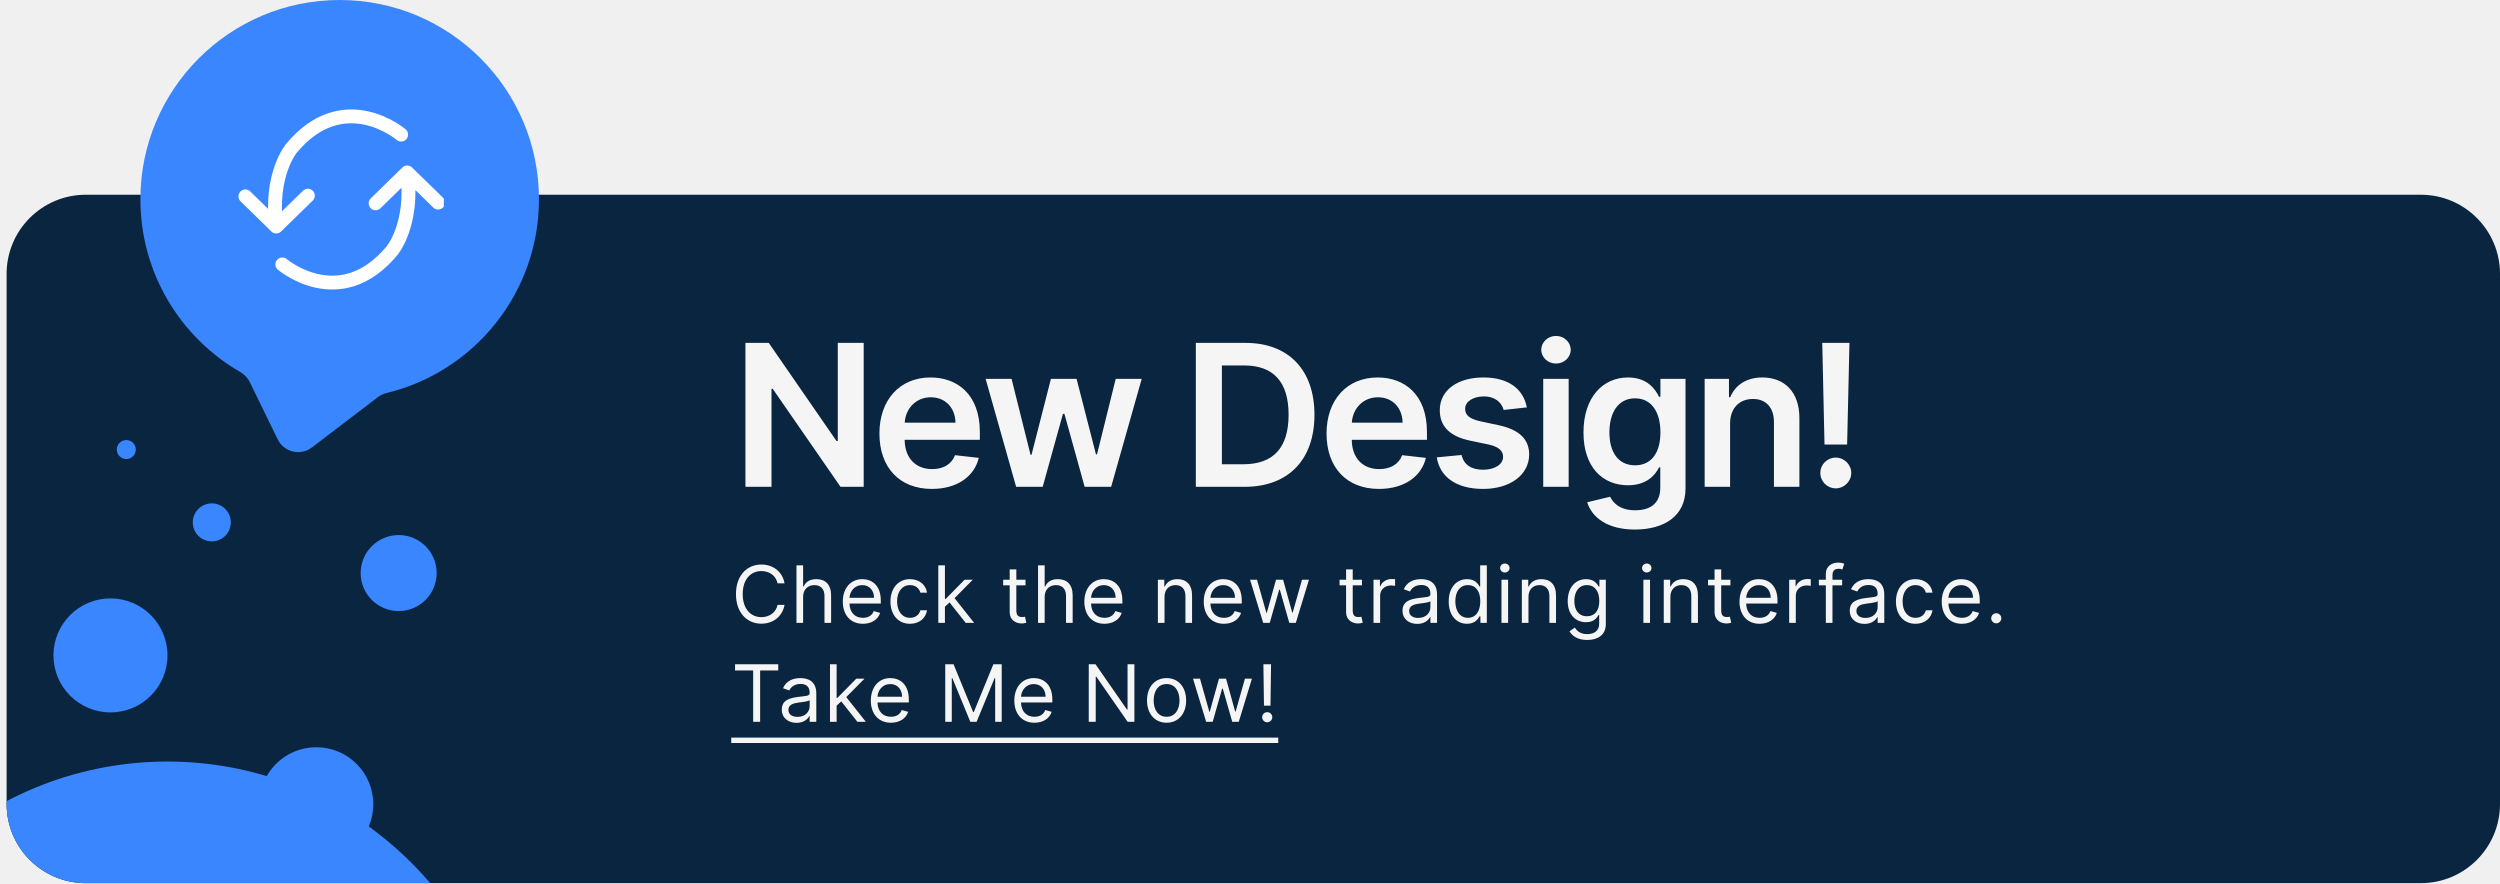
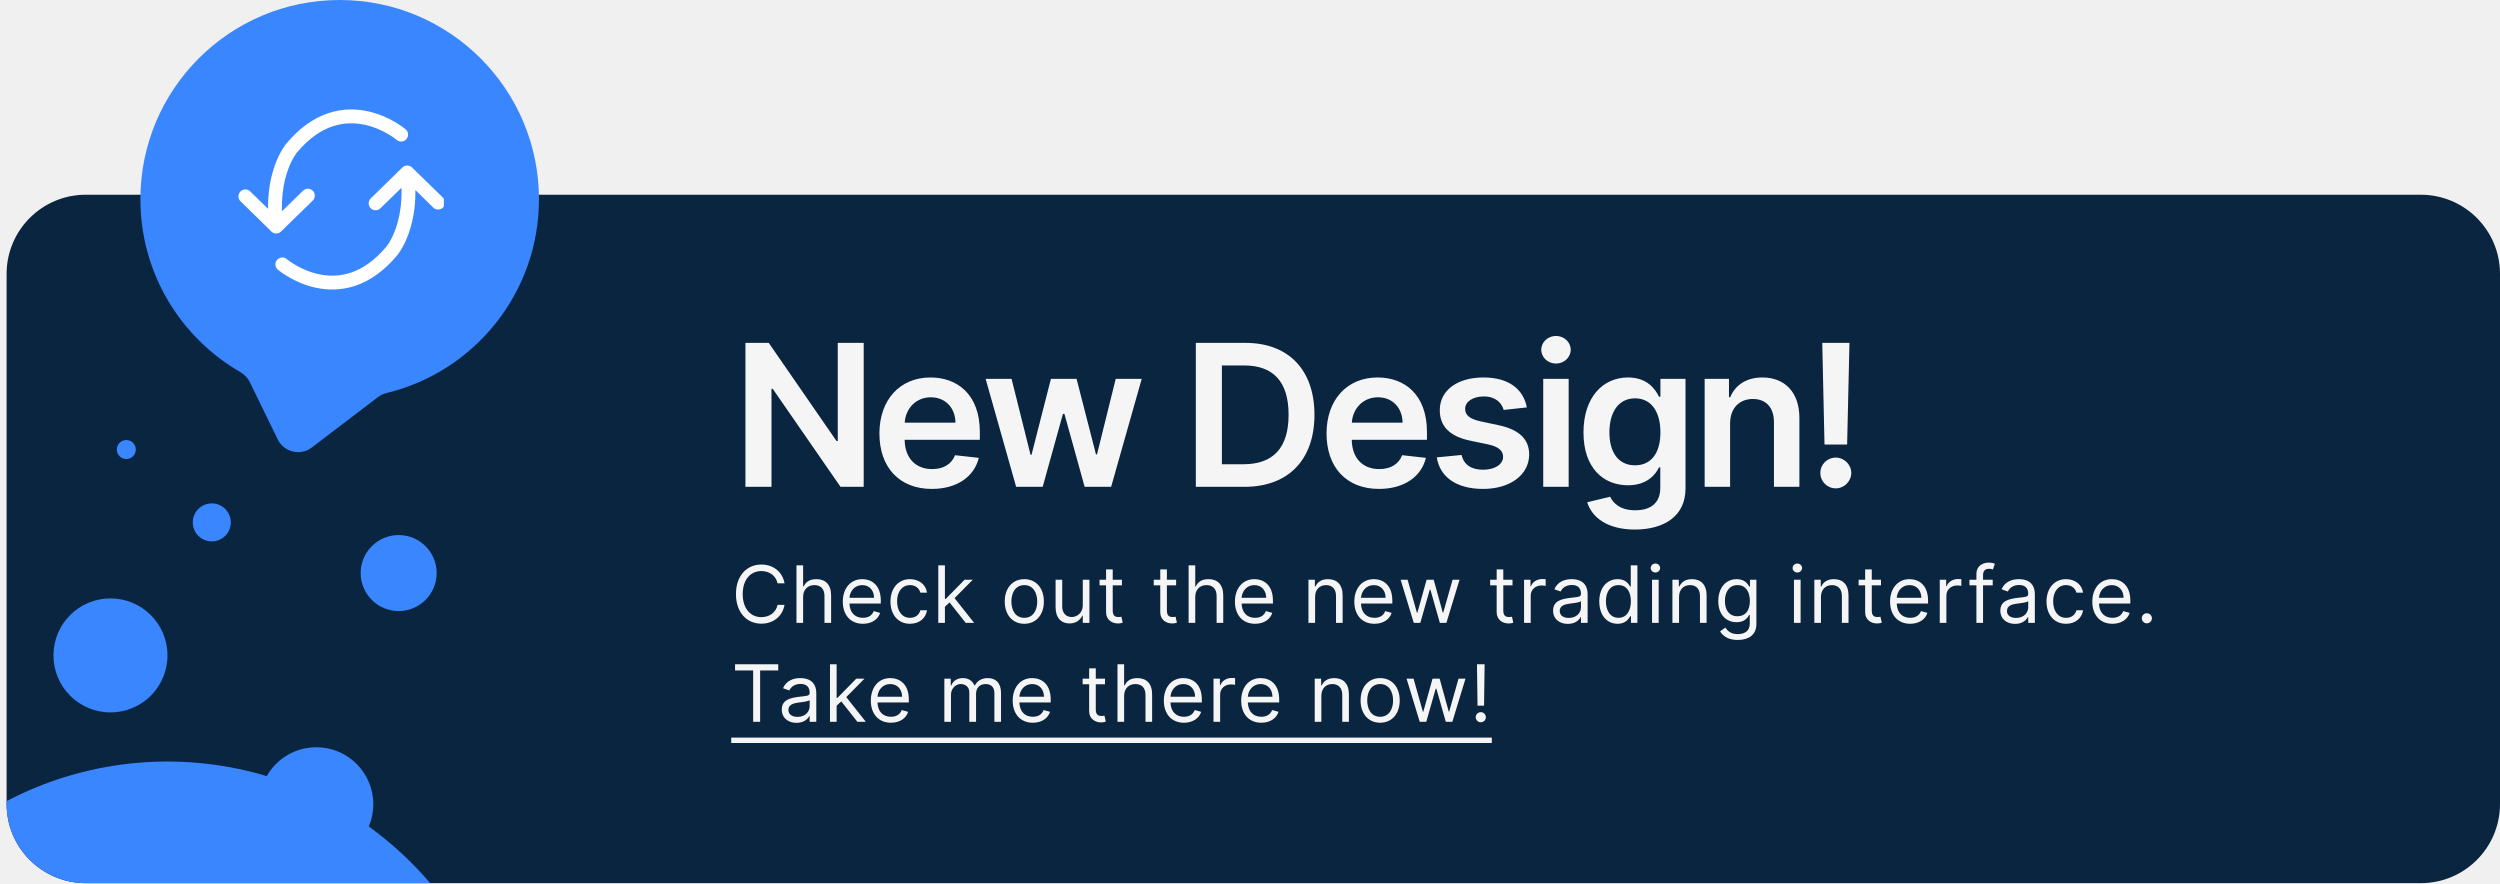
<svg xmlns="http://www.w3.org/2000/svg" width="379" height="134" viewBox="0 0 379 134" fill="none">
  <g clip-path="url(#clip0)">
    <rect x="1" y="29.523" width="378" height="104.362" rx="12" fill="#0A2540" />
    <path d="M130.937 51.983H127.006V66.855H126.814L116.544 51.983H113.007V73.801H116.96V58.939H117.141L127.422 73.801H130.937V51.983ZM141.268 74.12C145.082 74.12 147.702 72.256 148.384 69.412L144.783 69.007C144.261 70.392 142.983 71.116 141.321 71.116C138.828 71.116 137.177 69.475 137.145 66.674H148.544V65.491C148.544 59.749 145.092 57.224 141.065 57.224C136.378 57.224 133.32 60.665 133.32 65.715C133.32 70.85 136.335 74.12 141.268 74.12ZM137.155 64.074C137.273 61.986 138.817 60.228 141.119 60.228C143.334 60.228 144.826 61.848 144.847 64.074H137.155ZM154.046 73.801H158.073L161.141 62.742H161.365L164.433 73.801H168.449L173.083 57.437H169.142L166.308 68.879H166.148L163.208 57.437H159.319L156.379 68.943H156.23L153.353 57.437H149.422L154.046 73.801ZM188.681 73.801C195.329 73.801 199.271 69.689 199.271 62.87C199.271 56.074 195.329 51.983 188.831 51.983H181.288V73.801H188.681ZM185.24 70.381V55.402H188.607C193.039 55.402 195.35 57.874 195.35 62.87C195.35 67.888 193.039 70.381 188.49 70.381H185.24ZM209.05 74.12C212.864 74.12 215.485 72.256 216.167 69.412L212.566 69.007C212.044 70.392 210.765 71.116 209.103 71.116C206.61 71.116 204.959 69.475 204.927 66.674H216.326V65.491C216.326 59.749 212.875 57.224 208.848 57.224C204.16 57.224 201.103 60.665 201.103 65.715C201.103 70.85 204.118 74.12 209.05 74.12ZM204.938 64.074C205.055 61.986 206.6 60.228 208.901 60.228C211.117 60.228 212.608 61.848 212.63 64.074H204.938ZM231.472 61.762C230.94 58.992 228.724 57.224 224.888 57.224C220.947 57.224 218.262 59.163 218.273 62.189C218.262 64.575 219.732 66.152 222.875 66.802L225.666 67.387C227.168 67.718 227.871 68.325 227.871 69.252C227.871 70.37 226.657 71.212 224.824 71.212C223.056 71.212 221.905 70.445 221.575 68.975L217.815 69.337C218.294 72.341 220.819 74.12 224.835 74.12C228.926 74.12 231.813 72 231.824 68.9C231.813 66.567 230.311 65.14 227.221 64.468L224.43 63.872C222.768 63.499 222.108 62.924 222.118 61.975C222.108 60.867 223.333 60.1 224.942 60.1C226.721 60.1 227.658 61.07 227.957 62.146L231.472 61.762ZM233.954 73.801H237.81V57.437H233.954V73.801ZM235.893 55.115C237.118 55.115 238.119 54.177 238.119 53.027C238.119 51.865 237.118 50.928 235.893 50.928C234.657 50.928 233.656 51.865 233.656 53.027C233.656 54.177 234.657 55.115 235.893 55.115ZM247.843 80.278C252.264 80.278 255.524 78.254 255.524 74.067V57.437H251.72V60.143H251.507C250.921 58.961 249.696 57.224 246.809 57.224C243.027 57.224 240.055 60.186 240.055 65.566C240.055 70.903 243.027 73.566 246.799 73.566C249.6 73.566 250.911 72.064 251.507 70.86H251.699V73.961C251.699 76.368 250.101 77.359 247.906 77.359C245.584 77.359 244.561 76.262 244.093 75.303L240.62 76.144C241.323 78.435 243.677 80.278 247.843 80.278ZM247.875 70.541C245.328 70.541 243.986 68.559 243.986 65.544C243.986 62.572 245.307 60.388 247.875 60.388C250.357 60.388 251.72 62.444 251.72 65.544C251.72 68.666 250.335 70.541 247.875 70.541ZM262.283 64.213C262.283 61.848 263.71 60.484 265.745 60.484C267.737 60.484 268.93 61.794 268.93 63.978V73.801H272.787V63.382C272.798 59.461 270.56 57.224 267.183 57.224C264.733 57.224 263.05 58.396 262.304 60.218H262.112V57.437H258.426V73.801H262.283V64.213ZM280.377 51.983H276.254L276.595 67.387H280.025L280.377 51.983ZM278.31 74.035C279.567 74.035 280.643 72.991 280.654 71.691C280.643 70.413 279.567 69.369 278.31 69.369C277.01 69.369 275.956 70.413 275.966 71.691C275.956 72.991 277.01 74.035 278.31 74.035Z" fill="#F5F5F5" />
-     <path d="M118.935 88.429C118.611 86.64 117.179 85.583 115.424 85.583C113.191 85.583 111.571 87.304 111.571 90.066C111.571 92.827 113.191 94.549 115.424 94.549C117.179 94.549 118.611 93.492 118.935 91.702H117.878C117.623 92.912 116.583 93.56 115.424 93.56C113.838 93.56 112.594 92.333 112.594 90.066C112.594 87.799 113.838 86.572 115.424 86.572C116.583 86.572 117.623 87.219 117.878 88.429H118.935ZM121.752 90.492C121.752 89.35 122.481 88.702 123.474 88.702C124.42 88.702 124.991 89.299 124.991 90.338V94.429H125.996V90.27C125.996 88.587 125.102 87.799 123.763 87.799C122.732 87.799 122.144 88.229 121.837 88.907H121.752V85.702H120.746V94.429H121.752V90.492ZM130.821 94.566C132.15 94.566 133.122 93.901 133.429 92.912L132.457 92.64C132.201 93.322 131.609 93.662 130.821 93.662C129.64 93.662 128.826 92.9 128.779 91.498H133.531V91.072C133.531 88.634 132.082 87.799 130.718 87.799C128.946 87.799 127.769 89.197 127.769 91.208C127.769 93.219 128.929 94.566 130.821 94.566ZM128.779 90.628C128.848 89.61 129.568 88.702 130.718 88.702C131.809 88.702 132.508 89.52 132.508 90.628H128.779ZM137.96 94.566C139.409 94.566 140.363 93.679 140.534 92.52H139.528C139.34 93.236 138.744 93.662 137.96 93.662C136.767 93.662 135.999 92.674 135.999 91.157C135.999 89.674 136.784 88.702 137.96 88.702C138.846 88.702 139.374 89.248 139.528 89.844H140.534C140.363 88.617 139.323 87.799 137.943 87.799C136.17 87.799 134.994 89.197 134.994 91.191C134.994 93.151 136.119 94.566 137.96 94.566ZM142.244 94.429H143.249V91.979L143.953 91.327L146.403 94.429H147.681L144.711 90.679L147.477 87.884H146.232L143.369 90.799H143.249V85.702H142.244V94.429ZM155.473 87.884H154.075V86.316H153.069V87.884H152.081V88.736H153.069V92.827C153.069 93.969 153.99 94.515 154.842 94.515C155.217 94.515 155.456 94.447 155.592 94.395L155.387 93.492C155.302 93.509 155.166 93.543 154.944 93.543C154.501 93.543 154.075 93.407 154.075 92.554V88.736H155.473V87.884ZM158.372 90.492C158.372 89.35 159.1 88.702 160.093 88.702C161.039 88.702 161.61 89.299 161.61 90.338V94.429H162.616V90.27C162.616 88.587 161.721 87.799 160.383 87.799C159.352 87.799 158.764 88.229 158.457 88.907H158.372V85.702H157.366V94.429H158.372V90.492ZM167.44 94.566C168.77 94.566 169.741 93.901 170.048 92.912L169.077 92.64C168.821 93.322 168.229 93.662 167.44 93.662C166.26 93.662 165.446 92.9 165.399 91.498H170.15V91.072C170.15 88.634 168.702 87.799 167.338 87.799C165.565 87.799 164.389 89.197 164.389 91.208C164.389 93.219 165.548 94.566 167.44 94.566ZM165.399 90.628C165.467 89.61 166.187 88.702 167.338 88.702C168.429 88.702 169.128 89.52 169.128 90.628H165.399ZM176.541 90.492C176.541 89.35 177.248 88.702 178.211 88.702C179.145 88.702 179.711 89.311 179.711 90.338V94.429H180.717V90.27C180.717 88.6 179.826 87.799 178.501 87.799C177.513 87.799 176.899 88.242 176.592 88.907H176.507V87.884H175.535V94.429H176.541V90.492ZM185.539 94.566C186.869 94.566 187.84 93.901 188.147 92.912L187.176 92.64C186.92 93.322 186.327 93.662 185.539 93.662C184.359 93.662 183.545 92.9 183.498 91.498H188.249V91.072C188.249 88.634 186.801 87.799 185.437 87.799C183.664 87.799 182.488 89.197 182.488 91.208C182.488 93.219 183.647 94.566 185.539 94.566ZM183.498 90.628C183.566 89.61 184.286 88.702 185.437 88.702C186.528 88.702 187.227 89.52 187.227 90.628H183.498ZM191.502 94.429H192.491L193.923 89.401H194.025L195.457 94.429H196.445L198.44 87.884H197.383L195.968 92.878H195.9L194.519 87.884H193.445L192.048 92.895H191.979L190.565 87.884H189.508L191.502 94.429ZM206.471 87.884H205.073V86.316H204.067V87.884H203.079V88.736H204.067V92.827C204.067 93.969 204.988 94.515 205.84 94.515C206.215 94.515 206.454 94.447 206.59 94.395L206.386 93.492C206.3 93.509 206.164 93.543 205.942 93.543C205.499 93.543 205.073 93.407 205.073 92.554V88.736H206.471V87.884ZM208.224 94.429H209.229V90.287C209.229 89.401 209.928 88.753 210.883 88.753C211.151 88.753 211.428 88.804 211.496 88.822V87.799C211.381 87.79 211.117 87.782 210.968 87.782C210.184 87.782 209.502 88.225 209.263 88.873H209.195V87.884H208.224V94.429ZM214.855 94.583C215.997 94.583 216.593 93.969 216.798 93.543H216.849V94.429H217.855V90.117C217.855 88.037 216.269 87.799 215.434 87.799C214.445 87.799 213.32 88.14 212.809 89.333L213.764 89.674C213.985 89.197 214.509 88.685 215.468 88.685C216.393 88.685 216.849 89.175 216.849 90.015V90.049C216.849 90.535 216.355 90.492 215.161 90.645C213.947 90.803 212.622 91.072 212.622 92.572C212.622 93.85 213.61 94.583 214.855 94.583ZM215.008 93.679C214.207 93.679 213.627 93.322 213.627 92.623C213.627 91.856 214.326 91.617 215.11 91.515C215.536 91.463 216.678 91.344 216.849 91.14V92.06C216.849 92.878 216.201 93.679 215.008 93.679ZM222.402 94.566C223.663 94.566 224.089 93.782 224.311 93.424H224.43V94.429H225.402V85.702H224.396V88.924H224.311C224.089 88.583 223.697 87.799 222.419 87.799C220.765 87.799 219.623 89.111 219.623 91.174C219.623 93.253 220.765 94.566 222.402 94.566ZM222.538 93.662C221.277 93.662 220.629 92.554 220.629 91.157C220.629 89.776 221.26 88.702 222.538 88.702C223.765 88.702 224.413 89.691 224.413 91.157C224.413 92.64 223.748 93.662 222.538 93.662ZM227.623 94.429H228.629V87.884H227.623V94.429ZM228.135 86.793C228.527 86.793 228.851 86.486 228.851 86.111C228.851 85.736 228.527 85.429 228.135 85.429C227.743 85.429 227.419 85.736 227.419 86.111C227.419 86.486 227.743 86.793 228.135 86.793ZM231.717 90.492C231.717 89.35 232.424 88.702 233.387 88.702C234.32 88.702 234.887 89.311 234.887 90.338V94.429H235.893V90.27C235.893 88.6 235.002 87.799 233.677 87.799C232.688 87.799 232.075 88.242 231.768 88.907H231.683V87.884H230.711V94.429H231.717V90.492ZM240.613 97.02C242.181 97.02 243.442 96.304 243.442 94.617V87.884H242.47V88.924H242.368C242.147 88.583 241.738 87.799 240.459 87.799C238.806 87.799 237.664 89.111 237.664 91.123C237.664 93.168 238.857 94.327 240.442 94.327C241.72 94.327 242.13 93.577 242.351 93.219H242.436V94.549C242.436 95.64 241.669 96.134 240.613 96.134C239.424 96.134 239.006 95.508 238.738 95.145L237.936 95.708C238.345 96.394 239.151 97.02 240.613 97.02ZM240.578 93.424C239.317 93.424 238.669 92.469 238.669 91.106C238.669 89.776 239.3 88.702 240.578 88.702C241.806 88.702 242.453 89.691 242.453 91.106C242.453 92.554 241.789 93.424 240.578 93.424ZM249.138 94.429H250.144V87.884H249.138V94.429ZM249.649 86.793C250.041 86.793 250.365 86.486 250.365 86.111C250.365 85.736 250.041 85.429 249.649 85.429C249.257 85.429 248.933 85.736 248.933 86.111C248.933 86.486 249.257 86.793 249.649 86.793ZM253.231 90.492C253.231 89.35 253.939 88.702 254.902 88.702C255.835 88.702 256.402 89.311 256.402 90.338V94.429H257.407V90.27C257.407 88.6 256.517 87.799 255.192 87.799C254.203 87.799 253.589 88.242 253.282 88.907H253.197V87.884H252.226V94.429H253.231V90.492ZM262.332 87.884H260.934V86.316H259.928V87.884H258.94V88.736H259.928V92.827C259.928 93.969 260.849 94.515 261.701 94.515C262.076 94.515 262.315 94.447 262.451 94.395L262.247 93.492C262.161 93.509 262.025 93.543 261.803 93.543C261.36 93.543 260.934 93.407 260.934 92.554V88.736H262.332V87.884ZM266.759 94.566C268.088 94.566 269.06 93.901 269.366 92.912L268.395 92.64C268.139 93.322 267.547 93.662 266.759 93.662C265.578 93.662 264.764 92.9 264.717 91.498H269.469V91.072C269.469 88.634 268.02 87.799 266.656 87.799C264.884 87.799 263.707 89.197 263.707 91.208C263.707 93.219 264.866 94.566 266.759 94.566ZM264.717 90.628C264.786 89.61 265.506 88.702 266.656 88.702C267.747 88.702 268.446 89.52 268.446 90.628H264.717ZM271.239 94.429H272.244V90.287C272.244 89.401 272.943 88.753 273.898 88.753C274.166 88.753 274.443 88.804 274.511 88.822V87.799C274.396 87.79 274.132 87.782 273.983 87.782C273.199 87.782 272.517 88.225 272.278 88.873H272.21V87.884H271.239V94.429ZM279.268 87.884H277.802V87.219C277.802 86.572 278.075 86.231 278.74 86.231C279.03 86.231 279.2 86.299 279.302 86.333L279.592 85.463C279.439 85.395 279.132 85.293 278.638 85.293C277.7 85.293 276.797 85.856 276.797 86.981V87.884H275.74V88.736H276.797V94.429H277.802V88.736H279.268V87.884ZM282.656 94.583C283.798 94.583 284.395 93.969 284.6 93.543H284.651V94.429H285.656V90.117C285.656 88.037 284.071 87.799 283.236 87.799C282.247 87.799 281.122 88.14 280.611 89.333L281.566 89.674C281.787 89.197 282.311 88.685 283.27 88.685C284.195 88.685 284.651 89.175 284.651 90.015V90.049C284.651 90.535 284.156 90.492 282.963 90.645C281.749 90.803 280.423 91.072 280.423 92.572C280.423 93.85 281.412 94.583 282.656 94.583ZM282.81 93.679C282.009 93.679 281.429 93.322 281.429 92.623C281.429 91.856 282.128 91.617 282.912 91.515C283.338 91.463 284.48 91.344 284.651 91.14V92.06C284.651 92.878 284.003 93.679 282.81 93.679ZM290.391 94.566C291.84 94.566 292.795 93.679 292.965 92.52H291.959C291.772 93.236 291.175 93.662 290.391 93.662C289.198 93.662 288.431 92.674 288.431 91.157C288.431 89.674 289.215 88.702 290.391 88.702C291.277 88.702 291.806 89.248 291.959 89.844H292.965C292.795 88.617 291.755 87.799 290.374 87.799C288.601 87.799 287.425 89.197 287.425 91.191C287.425 93.151 288.55 94.566 290.391 94.566ZM297.419 94.566C298.749 94.566 299.721 93.901 300.027 92.912L299.056 92.64C298.8 93.322 298.208 93.662 297.419 93.662C296.239 93.662 295.425 92.9 295.378 91.498H300.13V91.072C300.13 88.634 298.681 87.799 297.317 87.799C295.544 87.799 294.368 89.197 294.368 91.208C294.368 93.219 295.527 94.566 297.419 94.566ZM295.378 90.628C295.446 89.61 296.167 88.702 297.317 88.702C298.408 88.702 299.107 89.52 299.107 90.628H295.378ZM302.632 94.498C303.054 94.498 303.4 94.153 303.4 93.731C303.4 93.309 303.054 92.963 302.632 92.963C302.211 92.963 301.865 93.309 301.865 93.731C301.865 94.153 302.211 94.498 302.632 94.498ZM111.435 101.64H114.179V109.429H115.236V101.64H117.98V100.702H111.435V101.64ZM120.751 109.583C121.893 109.583 122.489 108.969 122.694 108.543H122.745V109.429H123.751V105.117C123.751 103.037 122.165 102.799 121.33 102.799C120.342 102.799 119.217 103.14 118.705 104.333L119.66 104.674C119.881 104.196 120.405 103.685 121.364 103.685C122.289 103.685 122.745 104.175 122.745 105.015V105.049C122.745 105.535 122.251 105.492 121.057 105.645C119.843 105.803 118.518 106.071 118.518 107.571C118.518 108.85 119.506 109.583 120.751 109.583ZM120.904 108.679C120.103 108.679 119.523 108.321 119.523 107.623C119.523 106.856 120.222 106.617 121.006 106.515C121.432 106.464 122.575 106.344 122.745 106.14V107.06C122.745 107.878 122.097 108.679 120.904 108.679ZM125.826 109.429H126.832V106.979L127.535 106.327L129.985 109.429H131.264L128.294 105.679L131.059 102.884H129.815L126.951 105.799H126.832V100.702H125.826V109.429ZM135.068 109.566C136.398 109.566 137.37 108.901 137.676 107.912L136.705 107.64C136.449 108.321 135.857 108.662 135.068 108.662C133.888 108.662 133.074 107.9 133.027 106.498H137.779V106.071C137.779 103.634 136.33 102.799 134.966 102.799C133.193 102.799 132.017 104.196 132.017 106.208C132.017 108.219 133.176 109.566 135.068 109.566ZM133.027 105.628C133.095 104.61 133.816 103.702 134.966 103.702C136.057 103.702 136.756 104.52 136.756 105.628H133.027ZM143.3 100.702V109.429H144.288V102.799H144.374L147.101 109.429H148.055L150.783 102.799H150.868V109.429H151.857V100.702H150.595L147.629 107.946H147.527L144.561 100.702H143.3ZM156.824 109.566C158.153 109.566 159.125 108.901 159.431 107.912L158.46 107.64C158.204 108.321 157.612 108.662 156.824 108.662C155.643 108.662 154.829 107.9 154.782 106.498H159.534V106.071C159.534 103.634 158.085 102.799 156.721 102.799C154.949 102.799 153.772 104.196 153.772 106.208C153.772 108.219 154.931 109.566 156.824 109.566ZM154.782 105.628C154.851 104.61 155.571 103.702 156.721 103.702C157.812 103.702 158.511 104.52 158.511 105.628H154.782ZM171.975 100.702H170.936V107.571H170.85L166.078 100.702H165.055V109.429H166.112V102.577H166.197L170.953 109.429H171.975V100.702ZM176.853 109.566C178.626 109.566 179.819 108.219 179.819 106.191C179.819 104.145 178.626 102.799 176.853 102.799C175.08 102.799 173.887 104.145 173.887 106.191C173.887 108.219 175.08 109.566 176.853 109.566ZM176.853 108.662C175.506 108.662 174.893 107.503 174.893 106.191C174.893 104.878 175.506 103.702 176.853 103.702C178.199 103.702 178.813 104.878 178.813 106.191C178.813 107.503 178.199 108.662 176.853 108.662ZM182.854 109.429H183.843L185.275 104.401H185.377L186.809 109.429H187.797L189.792 102.884H188.735L187.32 107.878H187.252L185.871 102.884H184.797L183.4 107.895H183.331L181.917 102.884H180.86L182.854 109.429ZM192.691 100.702H191.532L191.617 106.975H192.606L192.691 100.702ZM192.111 109.498C192.533 109.498 192.878 109.152 192.878 108.731C192.878 108.309 192.533 107.964 192.111 107.964C191.689 107.964 191.344 108.309 191.344 108.731C191.344 109.152 191.689 109.498 192.111 109.498Z" fill="#F5F5F5" />
-     <path d="M110.855 111.816H193.782V112.634H110.855V111.816Z" fill="#F5F5F5" />
+     <path d="M118.935 88.429C118.611 86.64 117.179 85.583 115.424 85.583C113.191 85.583 111.571 87.304 111.571 90.066C111.571 92.827 113.191 94.549 115.424 94.549C117.179 94.549 118.611 93.492 118.935 91.702H117.878C117.623 92.912 116.583 93.56 115.424 93.56C113.838 93.56 112.594 92.333 112.594 90.066C112.594 87.799 113.838 86.572 115.424 86.572C116.583 86.572 117.623 87.219 117.878 88.429H118.935ZM121.752 90.492C121.752 89.35 122.481 88.702 123.474 88.702C124.42 88.702 124.991 89.299 124.991 90.338V94.429H125.996V90.27C125.996 88.587 125.102 87.799 123.763 87.799C122.732 87.799 122.144 88.229 121.837 88.907H121.752V85.702H120.746V94.429H121.752V90.492ZM130.821 94.566C132.15 94.566 133.122 93.901 133.429 92.912L132.457 92.64C132.201 93.322 131.609 93.662 130.821 93.662C129.64 93.662 128.826 92.9 128.779 91.498H133.531V91.072C133.531 88.634 132.082 87.799 130.718 87.799C128.946 87.799 127.769 89.197 127.769 91.208C127.769 93.219 128.929 94.566 130.821 94.566ZM128.779 90.628C128.848 89.61 129.568 88.702 130.718 88.702C131.809 88.702 132.508 89.52 132.508 90.628H128.779ZM137.96 94.566C139.409 94.566 140.363 93.679 140.534 92.52H139.528C139.34 93.236 138.744 93.662 137.96 93.662C136.767 93.662 135.999 92.674 135.999 91.157C135.999 89.674 136.784 88.702 137.96 88.702C138.846 88.702 139.374 89.248 139.528 89.844H140.534C140.363 88.617 139.323 87.799 137.943 87.799C136.17 87.799 134.994 89.197 134.994 91.191C134.994 93.151 136.119 94.566 137.96 94.566ZM142.244 94.429H143.249V91.979L143.953 91.327L146.403 94.429H147.681L144.711 90.679L147.477 87.884H146.232L143.369 90.799H143.249V85.702H142.244V94.429ZM155.285 94.566C157.058 94.566 158.251 93.219 158.251 91.191C158.251 89.145 157.058 87.799 155.285 87.799C153.512 87.799 152.319 89.145 152.319 91.191C152.319 93.219 153.512 94.566 155.285 94.566ZM155.285 93.662C153.939 93.662 153.325 92.503 153.325 91.191C153.325 89.878 153.939 88.702 155.285 88.702C156.632 88.702 157.245 89.878 157.245 91.191C157.245 92.503 156.632 93.662 155.285 93.662ZM164.151 91.753C164.151 92.981 163.214 93.543 162.464 93.543C161.629 93.543 161.032 92.929 161.032 91.975V87.884H160.026V92.043C160.026 93.713 160.913 94.515 162.14 94.515C163.129 94.515 163.776 93.986 164.083 93.322H164.151V94.429H165.157V87.884H164.151V91.753ZM170.085 87.884H168.688V86.316H167.682V87.884H166.693V88.736H167.682V92.827C167.682 93.969 168.603 94.515 169.455 94.515C169.83 94.515 170.068 94.447 170.205 94.395L170 93.492C169.915 93.509 169.779 93.543 169.557 93.543C169.114 93.543 168.688 93.407 168.688 92.554V88.736H170.085V87.884ZM178.3 87.884H176.902V86.316H175.896V87.884H174.908V88.736H175.896V92.827C175.896 93.969 176.817 94.515 177.669 94.515C178.044 94.515 178.283 94.447 178.419 94.395L178.215 93.492C178.129 93.509 177.993 93.543 177.771 93.543C177.328 93.543 176.902 93.407 176.902 92.554V88.736H178.3V87.884ZM181.199 90.492C181.199 89.35 181.928 88.702 182.921 88.702C183.867 88.702 184.438 89.299 184.438 90.338V94.429H185.443V90.27C185.443 88.587 184.548 87.799 183.21 87.799C182.179 87.799 181.591 88.229 181.284 88.907H181.199V85.702H180.193V94.429H181.199V90.492ZM190.267 94.566C191.597 94.566 192.569 93.901 192.875 92.912L191.904 92.64C191.648 93.322 191.056 93.662 190.267 93.662C189.087 93.662 188.273 92.9 188.226 91.498H192.978V91.072C192.978 88.634 191.529 87.799 190.165 87.799C188.392 87.799 187.216 89.197 187.216 91.208C187.216 93.219 188.375 94.566 190.267 94.566ZM188.226 90.628C188.294 89.61 189.015 88.702 190.165 88.702C191.256 88.702 191.955 89.52 191.955 90.628H188.226ZM199.368 90.492C199.368 89.35 200.076 88.702 201.039 88.702C201.972 88.702 202.539 89.311 202.539 90.338V94.429H203.544V90.27C203.544 88.6 202.654 87.799 201.328 87.799C200.34 87.799 199.726 88.242 199.419 88.907H199.334V87.884H198.362V94.429H199.368V90.492ZM208.366 94.566C209.696 94.566 210.667 93.901 210.974 92.912L210.003 92.64C209.747 93.322 209.155 93.662 208.366 93.662C207.186 93.662 206.372 92.9 206.325 91.498H211.077V91.072C211.077 88.634 209.628 87.799 208.264 87.799C206.491 87.799 205.315 89.197 205.315 91.208C205.315 93.219 206.474 94.566 208.366 94.566ZM206.325 90.628C206.393 89.61 207.113 88.702 208.264 88.702C209.355 88.702 210.054 89.52 210.054 90.628H206.325ZM214.329 94.429H215.318L216.75 89.401H216.852L218.284 94.429H219.273L221.267 87.884H220.21L218.795 92.878H218.727L217.346 87.884H216.273L214.875 92.895H214.807L213.392 87.884H212.335L214.329 94.429ZM229.298 87.884H227.9V86.316H226.895V87.884H225.906V88.736H226.895V92.827C226.895 93.969 227.815 94.515 228.667 94.515C229.042 94.515 229.281 94.447 229.417 94.395L229.213 93.492C229.128 93.509 228.991 93.543 228.77 93.543C228.326 93.543 227.9 93.407 227.9 92.554V88.736H229.298V87.884ZM231.051 94.429H232.056V90.287C232.056 89.401 232.755 88.753 233.71 88.753C233.978 88.753 234.255 88.804 234.323 88.822V87.799C234.208 87.79 233.944 87.782 233.795 87.782C233.011 87.782 232.329 88.225 232.091 88.873H232.022V87.884H231.051V94.429ZM237.682 94.583C238.824 94.583 239.42 93.969 239.625 93.543H239.676V94.429H240.682V90.117C240.682 88.037 239.097 87.799 238.261 87.799C237.273 87.799 236.148 88.14 235.636 89.333L236.591 89.674C236.812 89.197 237.337 88.685 238.295 88.685C239.22 88.685 239.676 89.175 239.676 90.015V90.049C239.676 90.535 239.182 90.492 237.989 90.645C236.774 90.803 235.449 91.072 235.449 92.572C235.449 93.85 236.437 94.583 237.682 94.583ZM237.835 93.679C237.034 93.679 236.454 93.322 236.454 92.623C236.454 91.856 237.153 91.617 237.937 91.515C238.364 91.463 239.506 91.344 239.676 91.14V92.06C239.676 92.878 239.028 93.679 237.835 93.679ZM245.229 94.566C246.49 94.566 246.916 93.782 247.138 93.424H247.257V94.429H248.229V85.702H247.223V88.924H247.138C246.916 88.583 246.524 87.799 245.246 87.799C243.593 87.799 242.451 89.111 242.451 91.174C242.451 93.253 243.593 94.566 245.229 94.566ZM245.365 93.662C244.104 93.662 243.456 92.554 243.456 91.157C243.456 89.776 244.087 88.702 245.365 88.702C246.593 88.702 247.24 89.691 247.24 91.157C247.24 92.64 246.576 93.662 245.365 93.662ZM250.45 94.429H251.456V87.884H250.45V94.429ZM250.962 86.793C251.354 86.793 251.678 86.486 251.678 86.111C251.678 85.736 251.354 85.429 250.962 85.429C250.57 85.429 250.246 85.736 250.246 86.111C250.246 86.486 250.57 86.793 250.962 86.793ZM254.544 90.492C254.544 89.35 255.251 88.702 256.214 88.702C257.147 88.702 257.714 89.311 257.714 90.338V94.429H258.72V90.27C258.72 88.6 257.829 87.799 256.504 87.799C255.515 87.799 254.902 88.242 254.595 88.907H254.51V87.884H253.538V94.429H254.544V90.492ZM263.44 97.02C265.008 97.02 266.269 96.304 266.269 94.617V87.884H265.298V88.924H265.195C264.974 88.583 264.565 87.799 263.286 87.799C261.633 87.799 260.491 89.111 260.491 91.123C260.491 93.168 261.684 94.327 263.269 94.327C264.548 94.327 264.957 93.577 265.178 93.219H265.264V94.549C265.264 95.64 264.497 96.134 263.44 96.134C262.251 96.134 261.833 95.508 261.565 95.145L260.764 95.708C261.173 96.394 261.978 97.02 263.44 97.02ZM263.406 93.424C262.144 93.424 261.497 92.469 261.497 91.106C261.497 89.776 262.127 88.702 263.406 88.702C264.633 88.702 265.281 89.691 265.281 91.106C265.281 92.554 264.616 93.424 263.406 93.424ZM271.965 94.429H272.971V87.884H271.965V94.429ZM272.477 86.793C272.869 86.793 273.192 86.486 273.192 86.111C273.192 85.736 272.869 85.429 272.477 85.429C272.084 85.429 271.761 85.736 271.761 86.111C271.761 86.486 272.084 86.793 272.477 86.793ZM276.058 90.492C276.058 89.35 276.766 88.702 277.729 88.702C278.662 88.702 279.229 89.311 279.229 90.338V94.429H280.235V90.27C280.235 88.6 279.344 87.799 278.019 87.799C277.03 87.799 276.416 88.242 276.11 88.907H276.024V87.884H275.053V94.429H276.058V90.492ZM285.159 87.884H283.761V86.316H282.756V87.884H281.767V88.736H282.756V92.827C282.756 93.969 283.676 94.515 284.528 94.515C284.903 94.515 285.142 94.447 285.278 94.395L285.074 93.492C284.988 93.509 284.852 93.543 284.631 93.543C284.187 93.543 283.761 93.407 283.761 92.554V88.736H285.159V87.884ZM289.586 94.566C290.915 94.566 291.887 93.901 292.194 92.912L291.222 92.64C290.966 93.322 290.374 93.662 289.586 93.662C288.405 93.662 287.591 92.9 287.545 91.498H292.296V91.072C292.296 88.634 290.847 87.799 289.483 87.799C287.711 87.799 286.535 89.197 286.535 91.208C286.535 93.219 287.694 94.566 289.586 94.566ZM287.545 90.628C287.613 89.61 288.333 88.702 289.483 88.702C290.574 88.702 291.273 89.52 291.273 90.628H287.545ZM294.066 94.429H295.071V90.287C295.071 89.401 295.77 88.753 296.725 88.753C296.993 88.753 297.27 88.804 297.338 88.822V87.799C297.223 87.79 296.959 87.782 296.81 87.782C296.026 87.782 295.344 88.225 295.106 88.873H295.037V87.884H294.066V94.429ZM302.096 87.884H300.63V87.219C300.63 86.572 300.902 86.231 301.567 86.231C301.857 86.231 302.027 86.299 302.13 86.333L302.419 85.463C302.266 85.395 301.959 85.293 301.465 85.293C300.527 85.293 299.624 85.856 299.624 86.981V87.884H298.567V88.736H299.624V94.429H300.63V88.736H302.096V87.884ZM305.484 94.583C306.626 94.583 307.222 93.969 307.427 93.543H307.478V94.429H308.484V90.117C308.484 88.037 306.898 87.799 306.063 87.799C305.075 87.799 303.95 88.14 303.438 89.333L304.393 89.674C304.614 89.197 305.138 88.685 306.097 88.685C307.022 88.685 307.478 89.175 307.478 90.015V90.049C307.478 90.535 306.984 90.492 305.79 90.645C304.576 90.803 303.251 91.072 303.251 92.572C303.251 93.85 304.239 94.583 305.484 94.583ZM305.637 93.679C304.836 93.679 304.256 93.322 304.256 92.623C304.256 91.856 304.955 91.617 305.739 91.515C306.165 91.463 307.307 91.344 307.478 91.14V92.06C307.478 92.878 306.83 93.679 305.637 93.679ZM313.218 94.566C314.667 94.566 315.622 93.679 315.792 92.52H314.786C314.599 93.236 314.002 93.662 313.218 93.662C312.025 93.662 311.258 92.674 311.258 91.157C311.258 89.674 312.042 88.702 313.218 88.702C314.105 88.702 314.633 89.248 314.786 89.844H315.792C315.622 88.617 314.582 87.799 313.201 87.799C311.429 87.799 310.252 89.197 310.252 91.191C310.252 93.151 311.377 94.566 313.218 94.566ZM320.247 94.566C321.576 94.566 322.548 93.901 322.855 92.912L321.883 92.64C321.627 93.322 321.035 93.662 320.247 93.662C319.066 93.662 318.252 92.9 318.205 91.498H322.957V91.072C322.957 88.634 321.508 87.799 320.144 87.799C318.372 87.799 317.196 89.197 317.196 91.208C317.196 93.219 318.355 94.566 320.247 94.566ZM318.205 90.628C318.274 89.61 318.994 88.702 320.144 88.702C321.235 88.702 321.934 89.52 321.934 90.628H318.205ZM325.46 94.498C325.882 94.498 326.227 94.153 326.227 93.731C326.227 93.309 325.882 92.963 325.46 92.963C325.038 92.963 324.693 93.309 324.693 93.731C324.693 94.153 325.038 94.498 325.46 94.498ZM111.435 101.64H114.179V109.429H115.236V101.64H117.98V100.702H111.435V101.64ZM120.751 109.583C121.893 109.583 122.489 108.969 122.694 108.543H122.745V109.429H123.751V105.117C123.751 103.037 122.165 102.799 121.33 102.799C120.342 102.799 119.217 103.14 118.705 104.333L119.66 104.674C119.881 104.196 120.405 103.685 121.364 103.685C122.289 103.685 122.745 104.175 122.745 105.015V105.049C122.745 105.535 122.251 105.492 121.057 105.645C119.843 105.803 118.518 106.071 118.518 107.571C118.518 108.85 119.506 109.583 120.751 109.583ZM120.904 108.679C120.103 108.679 119.523 108.321 119.523 107.623C119.523 106.856 120.222 106.617 121.006 106.515C121.432 106.464 122.575 106.344 122.745 106.14V107.06C122.745 107.878 122.097 108.679 120.904 108.679ZM125.826 109.429H126.832V106.979L127.535 106.327L129.985 109.429H131.264L128.294 105.679L131.059 102.884H129.815L126.951 105.799H126.832V100.702H125.826V109.429ZM135.068 109.566C136.398 109.566 137.37 108.901 137.676 107.912L136.705 107.64C136.449 108.321 135.857 108.662 135.068 108.662C133.888 108.662 133.074 107.9 133.027 106.498H137.779V106.071C137.779 103.634 136.33 102.799 134.966 102.799C133.193 102.799 132.017 104.196 132.017 106.208C132.017 108.219 133.176 109.566 135.068 109.566ZM133.027 105.628C133.095 104.61 133.816 103.702 134.966 103.702C136.057 103.702 136.756 104.52 136.756 105.628H133.027ZM143.163 109.429H144.169V105.339C144.169 104.38 144.868 103.702 145.652 103.702C146.415 103.702 146.948 104.201 146.948 104.946V109.429H147.97V105.168C147.97 104.324 148.499 103.702 149.419 103.702C150.135 103.702 150.749 104.081 150.749 105.049V109.429H151.754V105.049C151.754 103.51 150.928 102.799 149.76 102.799C148.823 102.799 148.136 103.229 147.8 103.907H147.732C147.408 103.208 146.837 102.799 145.976 102.799C145.124 102.799 144.493 103.208 144.22 103.907H144.135V102.884H143.163V109.429ZM156.577 109.566C157.907 109.566 158.879 108.901 159.185 107.912L158.214 107.64C157.958 108.321 157.366 108.662 156.577 108.662C155.397 108.662 154.583 107.9 154.536 106.498H159.288V106.071C159.288 103.634 157.839 102.799 156.475 102.799C154.702 102.799 153.526 104.196 153.526 106.208C153.526 108.219 154.685 109.566 156.577 109.566ZM154.536 105.628C154.604 104.61 155.325 103.702 156.475 103.702C157.566 103.702 158.265 104.52 158.265 105.628H154.536ZM167.519 102.884H166.121V101.316H165.116V102.884H164.127V103.736H165.116V107.827C165.116 108.969 166.036 109.515 166.888 109.515C167.263 109.515 167.502 109.446 167.638 109.395L167.434 108.492C167.349 108.509 167.212 108.543 166.991 108.543C166.547 108.543 166.121 108.407 166.121 107.554V103.736H167.519V102.884ZM170.418 105.492C170.418 104.35 171.147 103.702 172.14 103.702C173.086 103.702 173.657 104.299 173.657 105.339V109.429H174.662V105.27C174.662 103.587 173.768 102.799 172.43 102.799C171.398 102.799 170.81 103.229 170.503 103.907H170.418V100.702H169.412V109.429H170.418V105.492ZM179.487 109.566C180.816 109.566 181.788 108.901 182.095 107.912L181.123 107.64C180.867 108.321 180.275 108.662 179.487 108.662C178.306 108.662 177.492 107.9 177.445 106.498H182.197V106.071C182.197 103.634 180.748 102.799 179.384 102.799C177.612 102.799 176.436 104.196 176.436 106.208C176.436 108.219 177.595 109.566 179.487 109.566ZM177.445 105.628C177.514 104.61 178.234 103.702 179.384 103.702C180.475 103.702 181.174 104.52 181.174 105.628H177.445ZM183.967 109.429H184.972V105.287C184.972 104.401 185.671 103.753 186.626 103.753C186.894 103.753 187.171 103.804 187.239 103.821V102.799C187.124 102.79 186.86 102.782 186.711 102.782C185.927 102.782 185.245 103.225 185.006 103.873H184.938V102.884H183.967V109.429ZM191.217 109.566C192.546 109.566 193.518 108.901 193.825 107.912L192.853 107.64C192.597 108.321 192.005 108.662 191.217 108.662C190.036 108.662 189.222 107.9 189.175 106.498H193.927V106.071C193.927 103.634 192.478 102.799 191.114 102.799C189.342 102.799 188.166 104.196 188.166 106.208C188.166 108.219 189.325 109.566 191.217 109.566ZM189.175 105.628C189.244 104.61 189.964 103.702 191.114 103.702C192.205 103.702 192.904 104.52 192.904 105.628H189.175ZM200.317 105.492C200.317 104.35 201.025 103.702 201.988 103.702C202.921 103.702 203.488 104.312 203.488 105.339V109.429H204.494V105.27C204.494 103.6 203.603 102.799 202.278 102.799C201.289 102.799 200.675 103.242 200.369 103.907H200.283V102.884H199.312V109.429H200.317V105.492ZM209.23 109.566C211.003 109.566 212.196 108.219 212.196 106.191C212.196 104.145 211.003 102.799 209.23 102.799C207.458 102.799 206.264 104.145 206.264 106.191C206.264 108.219 207.458 109.566 209.23 109.566ZM209.23 108.662C207.884 108.662 207.27 107.503 207.27 106.191C207.27 104.878 207.884 103.702 209.23 103.702C210.577 103.702 211.191 104.878 211.191 106.191C211.191 107.503 210.577 108.662 209.23 108.662ZM215.232 109.429H216.22L217.652 104.401H217.754L219.186 109.429H220.175L222.169 102.884H221.112L219.698 107.878H219.629L218.249 102.884H217.175L215.777 107.895H215.709L214.294 102.884H213.237L215.232 109.429ZM225.068 100.702H223.909L223.994 106.975H224.983L225.068 100.702ZM224.489 109.498C224.911 109.498 225.256 109.152 225.256 108.731C225.256 108.309 224.911 107.964 224.489 107.964C224.067 107.964 223.722 108.309 223.722 108.731C223.722 109.152 224.067 109.498 224.489 109.498Z" fill="#F5F5F5" />
+     <path d="M110.855 111.816H226.159V112.634H110.855V111.816Z" fill="#F5F5F5" />
    <circle cx="16.747" cy="99.358" r="8.642" fill="#3A86FF" />
    <circle cx="60.437" cy="86.875" r="5.761" fill="#3A86FF" />
    <circle cx="47.95" cy="121.923" r="8.642" fill="#3A86FF" />
    <circle cx="32.107" cy="79.193" r="2.881" fill="#3A86FF" />
    <circle cx="19.147" cy="68.151" r="1.44" fill="#3A86FF" />
    <circle cx="25.36" cy="167.731" r="52.281" transform="rotate(-48.1512 25.3598 167.731)" fill="#3A86FF" />
  </g>
  <g clip-path="url(#clip1)">
    <path fill-rule="evenodd" clip-rule="evenodd" d="M57.294 60.203C57.695 59.898 58.159 59.687 58.649 59.568C71.881 56.356 81.705 44.43 81.705 30.21C81.705 13.525 68.18 0 51.495 0C34.811 0 21.285 13.525 21.285 30.21C21.285 41.397 27.366 51.164 36.403 56.386C37.032 56.75 37.554 57.28 37.873 57.933L42.106 66.613C43.056 68.56 45.549 69.151 47.272 67.838L57.294 60.203Z" fill="#3A86FF" />
    <g clip-path="url(#clip2)">
      <path d="M37.199 29.769L41.878 34.344L46.674 29.66L41.878 34.344C40.863 26.409 44.187 22.475 44.187 22.475C52.096 12.98 60.814 20.404 60.814 20.404" stroke="white" stroke-width="2.1" stroke-miterlimit="10" stroke-linecap="round" stroke-linejoin="round" />
      <path d="M66.416 30.715L61.737 26.141L56.94 30.824L61.737 26.141C62.753 34.076 59.428 38.009 59.428 38.009C51.519 47.504 42.801 40.08 42.801 40.08" stroke="white" stroke-width="2.1" stroke-miterlimit="10" stroke-linecap="round" stroke-linejoin="round" />
    </g>
  </g>
  <defs>
    <clipPath id="clip0">
      <rect x="1" y="29.523" width="378" height="104.362" rx="12" fill="white" />
    </clipPath>
    <clipPath id="clip1">
      <rect width="68.659" height="68.659" fill="white" transform="translate(17.1641)" />
    </clipPath>
    <clipPath id="clip2">
      <rect width="31.583" height="31.583" fill="white" transform="translate(35.7031 14.4185)" />
    </clipPath>
  </defs>
</svg>
